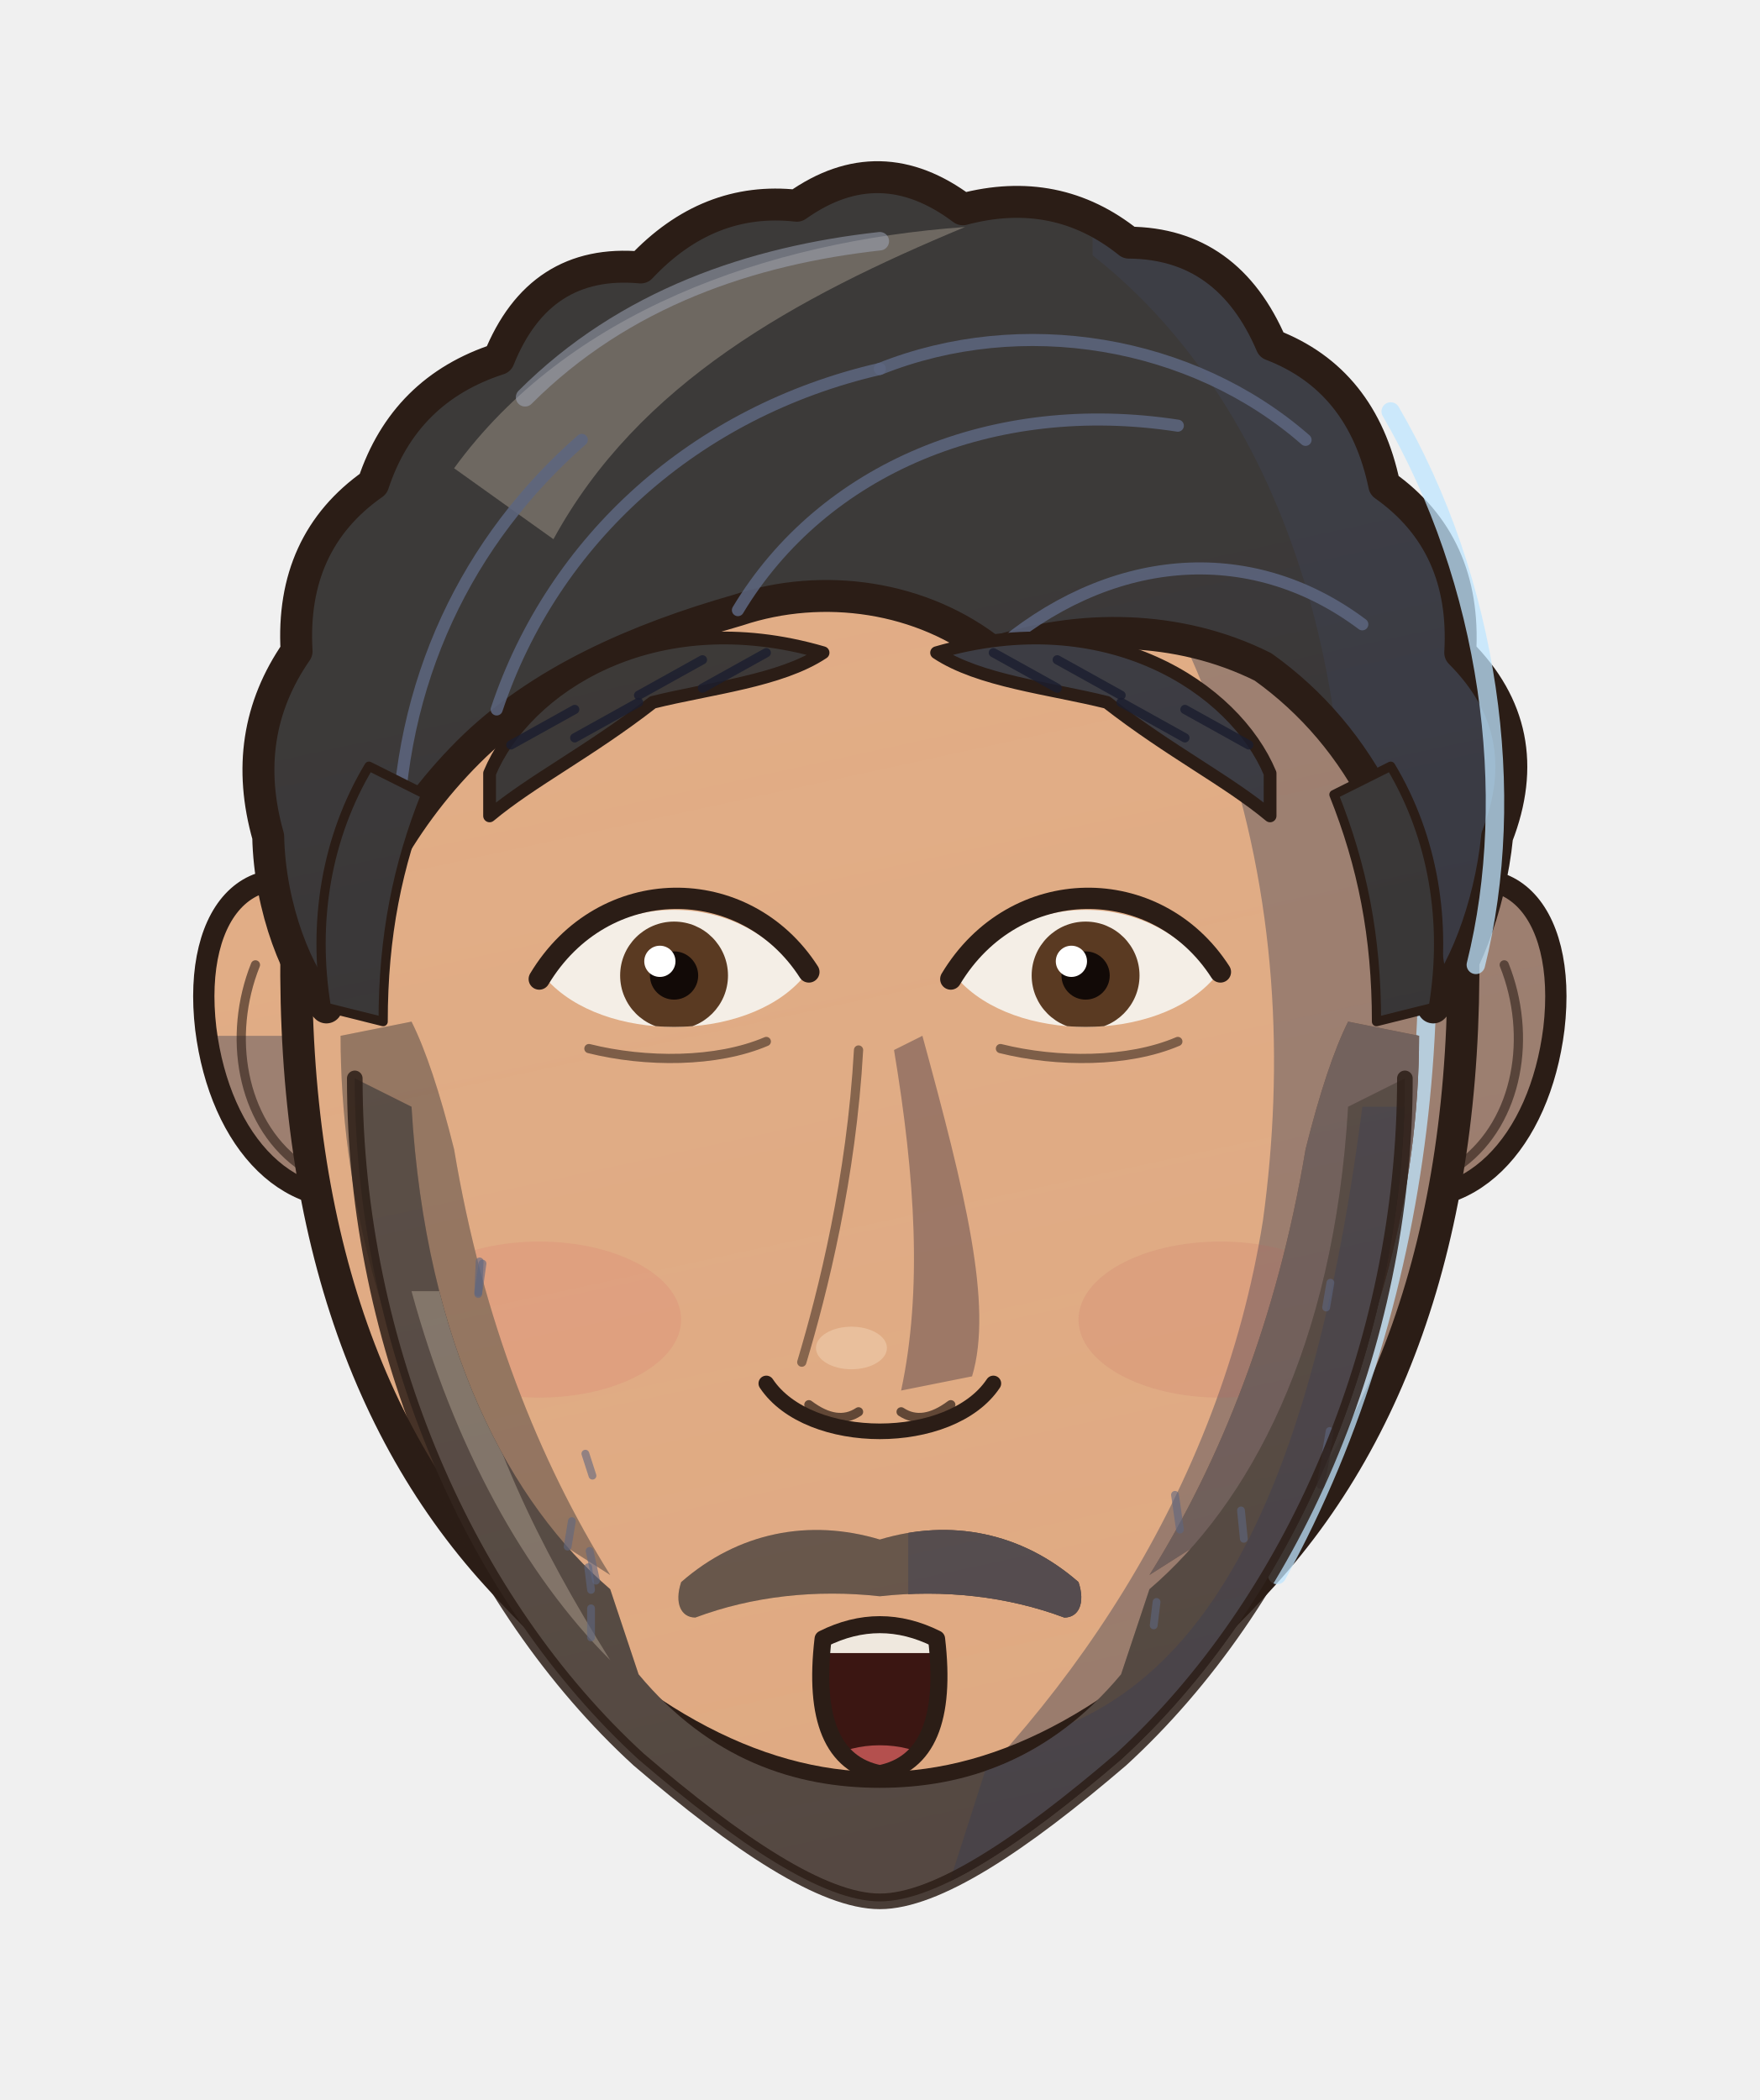
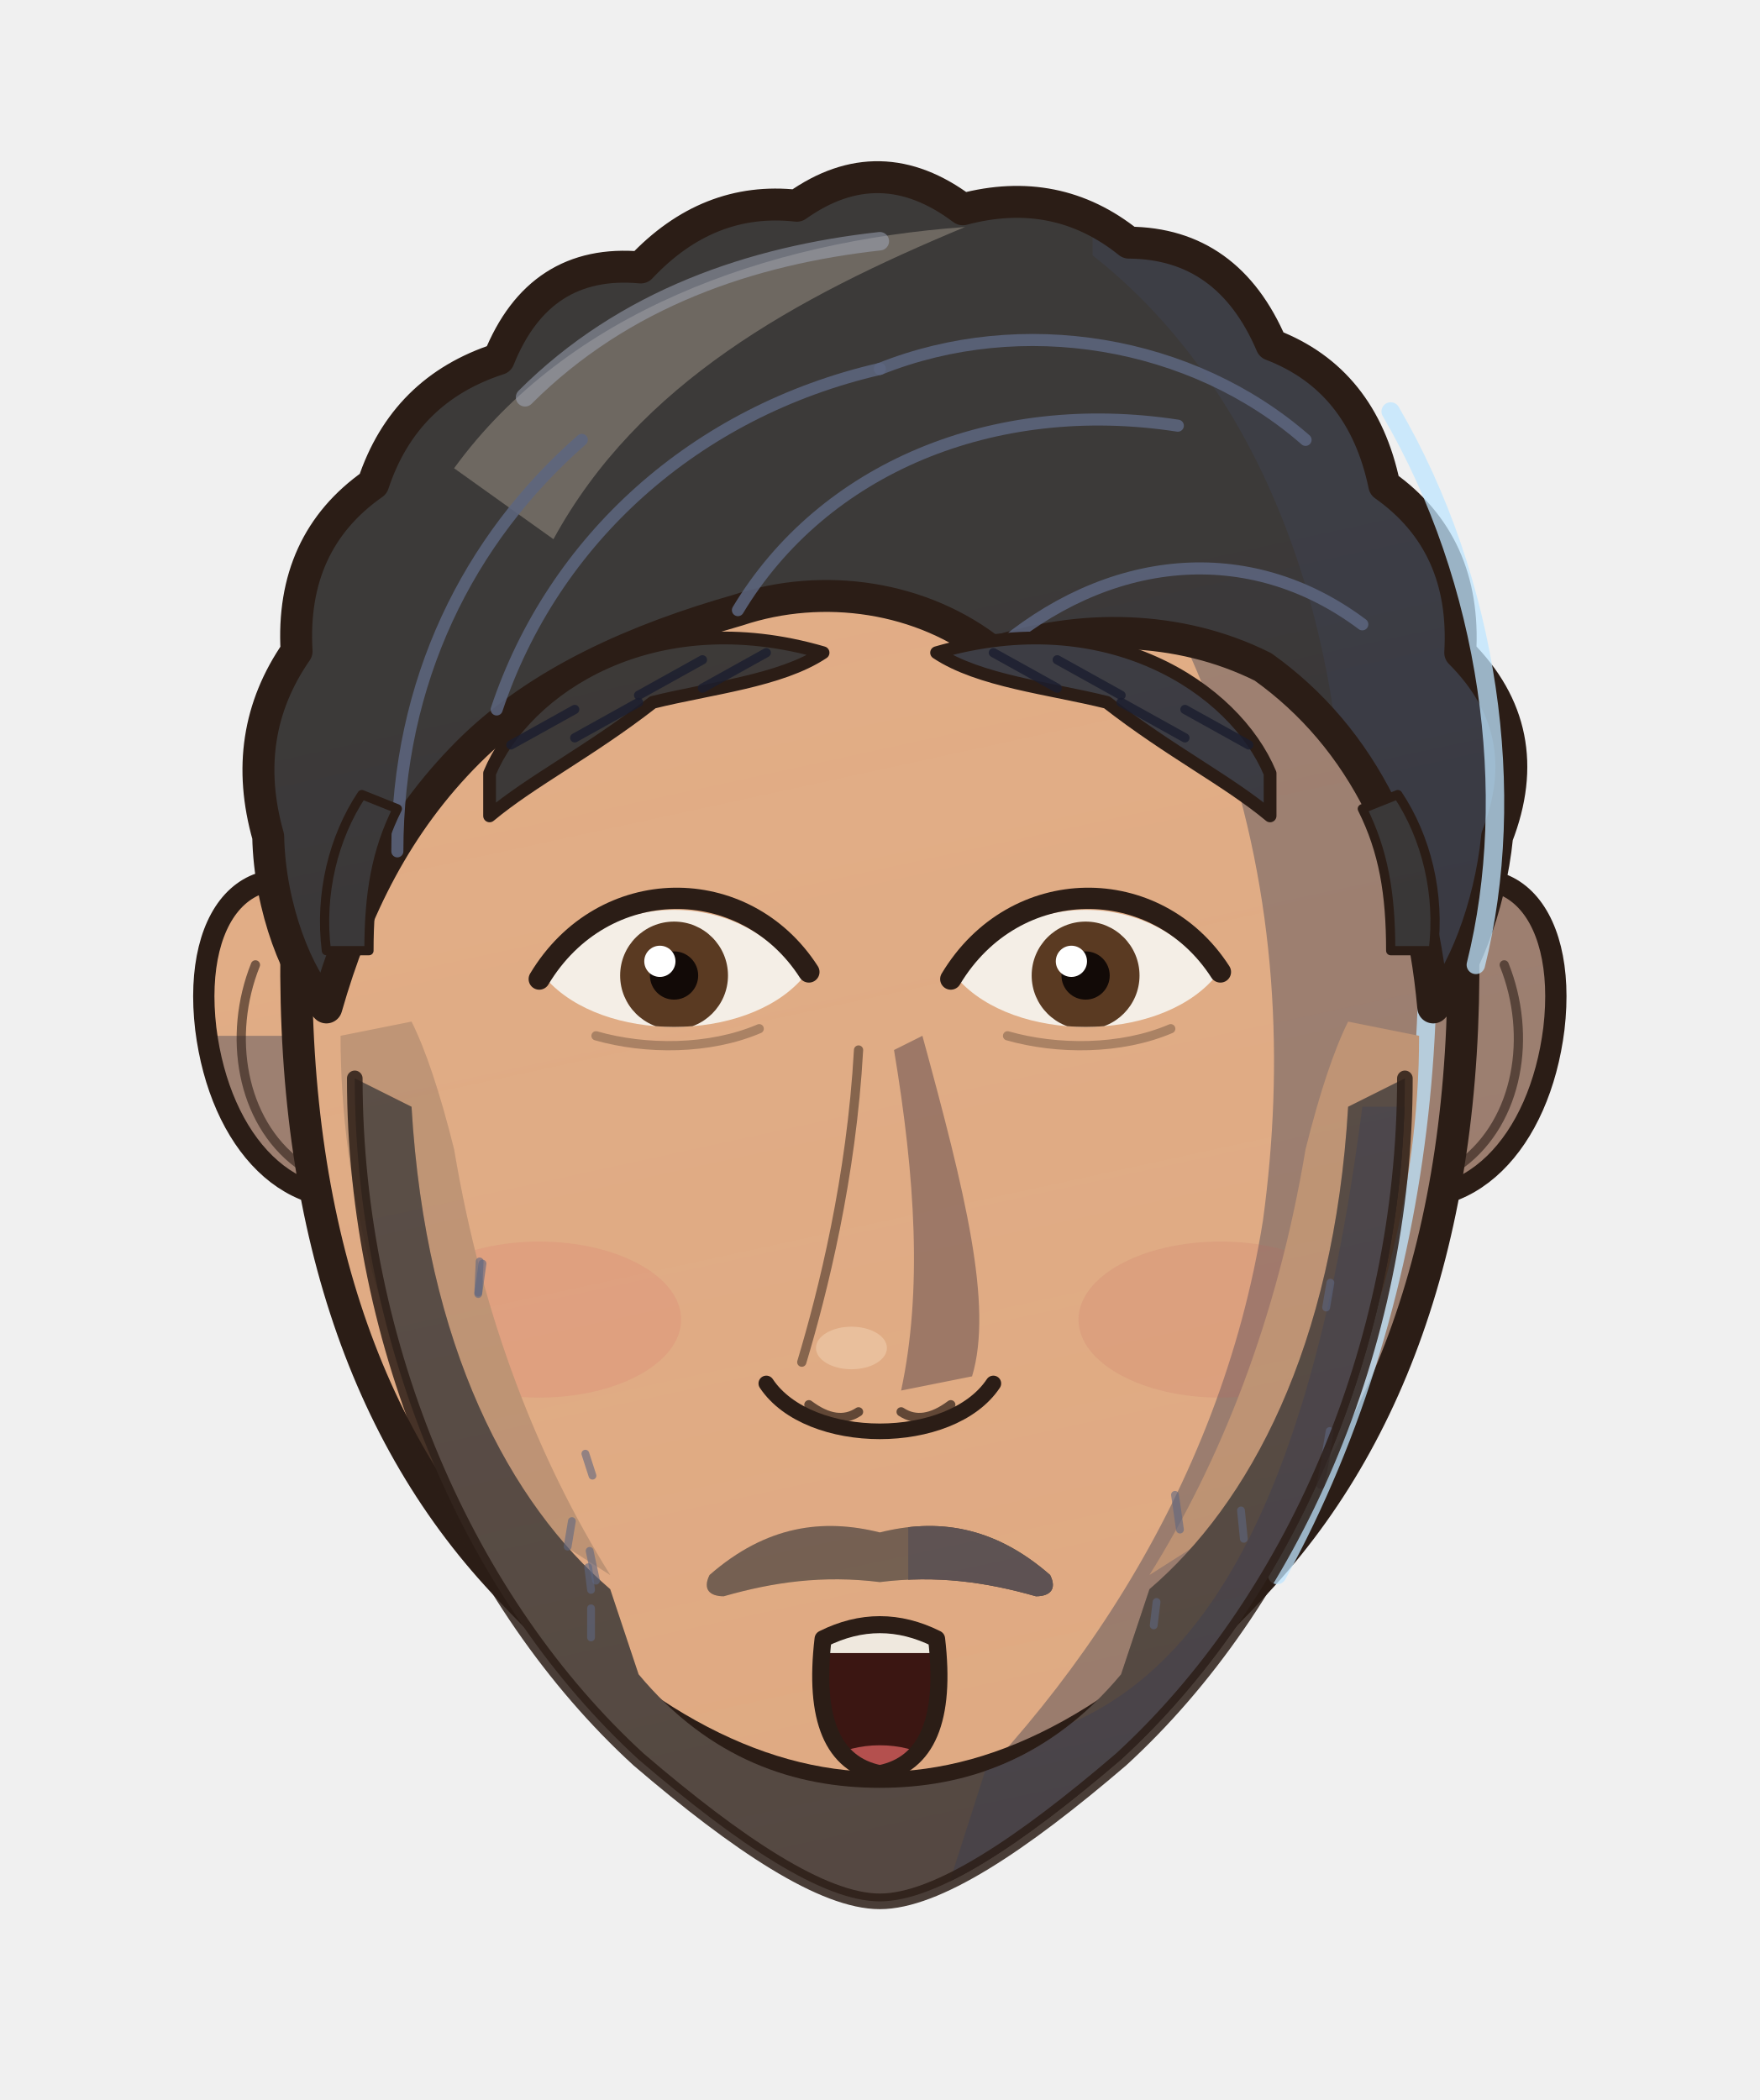
<svg xmlns="http://www.w3.org/2000/svg" viewBox="176 4 248 296" width="248" height="296">
  <defs>
    <linearGradient id="form" gradientUnits="userSpaceOnUse" x1="170" y1="120" x2="470" y2="1500">
      <stop offset="0" stop-color="#fff1d6" stop-opacity="0.16" />
      <stop offset="0.45" stop-color="#fff1d6" stop-opacity="0" />
      <stop offset="1" stop-color="#0b1030" stop-opacity="0.18" />
    </linearGradient>
    <clipPath id="c1">
      <path d="M226,132 C212,122 203,132 205,149 C207,165 217,176 230,172 Z" />
    </clipPath>
    <clipPath id="c2">
      <path d="M 374,132 C 388,122 397,132 395,149 C 393,165 383,176 370,172 Z" />
    </clipPath>
    <clipPath id="c3">
      <path d="M300,50 C352,50 380,86 382,130 C384,172 374,204 354,226 C336,246 318,256 300,256 C282,256 264,246 246,226 C226,204 216,172 218,130 C220,86 248,50 300,50 Z" />
    </clipPath>
    <clipPath id="c4">
      <path d="M213.8,121.9 Q209.7,107.5 217.8,95.8 Q216.9,80.4 228.6,72.2 Q233.0,58.9 246.3,54.6 Q252.0,40.4 266.3,41.7 Q275.8,31.6 288.3,33.0 Q300.0,24.7 311.7,33.5 Q324.9,30.0 335.1,38.2 Q349.1,38.3 355.2,52.6 Q368.0,57.5 371.1,72.4 Q382.7,80.6 381.8,96.0 Q392.8,107.0 387.0,121.9 C386,132 382,142 378,146 C376,124 368,108 354,98 C342,92 328,92 316,96 C306,88 292,86 280,90 C266,94 252,100 242,110 C232,120 226,132 222,146 C218,142 214,132 213.8,121.9 Z" />
    </clipPath>
    <clipPath id="c5">
-       <path d="M222,146 C220,134 222,122 228,112 L236,116 C232,126 230,136 230,148 Z" />
+       <path d="M222,138 C221,130 223,122 227,116 L232,118 C229,124 228,130 228,138 Z" />
    </clipPath>
    <clipPath id="c6">
-       <path d="M 378,146 C 380,134 378,122 372,112 L 364,116 C 368,126 370,136 370,148 Z" />
+       <path d="M 378,138 C 379,130 377,122 373,116 L 368,118 C 371,124 372,130 372,138 Z" />
    </clipPath>
    <clipPath id="c7">
      <path d="M245,113 C250,101 268,89 292,96 C286,100 276,101 268,103 C259,110 251,114 245,119 Z" />
    </clipPath>
    <clipPath id="c8">
      <path d="M 355,113 C 350,101 332,89 308,96 C 314,100 324,101 332,103 C 341,110 349,114 355,119 Z" />
    </clipPath>
    <clipPath id="c9">
      <path d="M253,142 C261,129 281,129 289,142 C281,151.0 261,151.0 253,142 Z" />
    </clipPath>
    <clipPath id="c10">
      <path d="M311,142 C319,129 339,129 347,142 C339,151.0 319,151.0 311,142 Z" />
    </clipPath>
    <clipPath id="c11">
      <path d="M292,235 Q300,231 308,235 Q310,252 300,254 Q290,252 292,235 Z" />
    </clipPath>
    <clipPath id="c12">
      <path d="M224,150 C224,172 230,194 240,212 L262,226 C252,210 244,190 240,166 C238,158 236,152 234,148 Z" />
    </clipPath>
    <clipPath id="c13">
      <path d="M 376,150 C 376,172 370,194 360,212 L 338,226 C 348,210 356,190 360,166 C 362,158 364,152 366,148 Z" />
    </clipPath>
    <clipPath id="c14">
      <path d="M226,156 C226,194 242,230 266,252 C280,264 292,272 300,272 C308,272 320,264 334,252 C358,230 374,194 374,156 L366,160 C364,194 352,216 338,228 L334,240 C324,252 312,256 300,256 C288,256 276,252 266,240 L262,228 C248,216 236,194 234,160 Z" />
    </clipPath>
    <clipPath id="c15">
-       <path d="M272,227 C280,220 290,218 300,221 C310,218 320,220 328,227 C329,230 328,232 326,232 C318,229 309,228 300,229 C291,228 282,229 274,232 C272,232 271,230 272,227 Z" />
+       <path d="M276,226 C284,219 292,218 300,220 C308,218 316,219 324,226 C325,228 324,229 322,229 C315,227 308,226 300,227 C292,226 285,227 278,229 C276,229 275,228 276,226 Z" />
    </clipPath>
  </defs>
  <rect x="200" y="290" width="200" height="40" fill="none" />
  <path d="M226,132 C212,122 203,132 205,149 C207,165 217,176 230,172 Z" fill="#dba077" />
  <g clip-path="url(#c1)">
    <path d="M190,150 L240,150 L240,190 L190,190 Z" fill="#8c6c5f" />
    <rect x="0" y="0" width="600" height="1400" fill="url(#form)" />
  </g>
  <path d="M226,132 C212,122 203,132 205,149 C207,165 217,176 230,172 Z" fill="none" stroke="#2b1d16" stroke-width="3.0" stroke-linejoin="round" />
  <path d="M 374,132 C 388,122 397,132 395,149 C 393,165 383,176 370,172 Z" fill="#dba077" />
  <g clip-path="url(#c2)">
    <path d="M360,110 L410,110 L410,190 L360,190 Z" fill="#8c6c5f" />
    <rect x="0" y="0" width="600" height="1400" fill="url(#form)" />
  </g>
  <path d="M 374,132 C 388,122 397,132 395,149 C 393,165 383,176 370,172 Z" fill="none" stroke="#2b1d16" stroke-width="3.0" stroke-linejoin="round" />
  <path d="M212,140 C208,150 210,162 218,168" fill="none" stroke="#2b1d16" stroke-width="1.3" stroke-linecap="round" stroke-linejoin="round" opacity="0.6" />
  <path d="M388,140 C392,150 390,162 382,168" fill="none" stroke="#2b1d16" stroke-width="1.3" stroke-linecap="round" stroke-linejoin="round" opacity="0.6" />
  <path d="M300,50 C352,50 380,86 382,130 C384,172 374,204 354,226 C336,246 318,256 300,256 C282,256 264,246 246,226 C226,204 216,172 218,130 C220,86 248,50 300,50 Z" fill="#dba077" />
  <g clip-path="url(#c3)">
    <path d="M300,40 C356,46 386,86 384,130 C384,174 372,210 352,232 C334,254 316,266 300,268 C326,246 348,214 354,176 C360,132 350,82 300,40 Z" fill="#8c6c5f" />
    <path d="M246,96 C252,78 266,66 284,62 C270,74 262,90 258,108 Z" fill="#e6b894" opacity="0.85" />
    <rect x="0" y="0" width="600" height="1400" fill="url(#form)" />
  </g>
  <path d="M300,50 C352,50 380,86 382,130 C384,172 374,204 354,226 C336,246 318,256 300,256 C282,256 264,246 246,226 C226,204 216,172 218,130 C220,86 248,50 300,50 Z" fill="none" stroke="#2b1d16" stroke-width="4.5" stroke-linejoin="round" />
  <path d="M372,96 C382,136 378,186 356,226" fill="none" stroke="#bfe6ff" stroke-width="2.6" stroke-linecap="round" opacity="0.75" />
  <ellipse cx="252" cy="190" rx="20" ry="11" fill="#d9706a" opacity="0.18" />
  <ellipse cx="348" cy="190" rx="20" ry="11" fill="#c0605e" opacity="0.15" />
  <path d="M213.8,121.9 Q209.7,107.5 217.8,95.8 Q216.9,80.4 228.6,72.2 Q233.0,58.9 246.3,54.6 Q252.0,40.4 266.3,41.7 Q275.8,31.6 288.3,33.0 Q300.0,24.7 311.7,33.5 Q324.9,30.0 335.1,38.2 Q349.1,38.3 355.2,52.6 Q368.0,57.5 371.1,72.4 Q382.7,80.6 381.8,96.0 Q392.8,107.0 387.0,121.9 C386,132 382,142 378,146 C376,124 368,108 354,98 C342,92 328,92 316,96 C306,88 292,86 280,90 C266,94 252,100 242,110 C232,120 226,132 222,146 C218,142 214,132 213.8,121.9 Z" fill="#17171c" />
  <g clip-path="url(#c4)">
    <path d="M330,26 C374,40 396,90 384,148 L364,148 C370,104 358,62 330,40 Z" fill="#181b2a" />
    <path d="M240,70 C256,48 284,38 312,36 C288,46 266,58 254,80 Z" fill="#5d5854" opacity="0.85" />
    <rect x="0" y="0" width="600" height="1400" fill="url(#form)" />
  </g>
  <path d="M213.8,121.9 Q209.7,107.5 217.8,95.8 Q216.9,80.4 228.6,72.2 Q233.0,58.9 246.3,54.6 Q252.0,40.4 266.3,41.7 Q275.8,31.6 288.3,33.0 Q300.0,24.7 311.7,33.5 Q324.9,30.0 335.1,38.2 Q349.1,38.3 355.2,52.6 Q368.0,57.5 371.1,72.4 Q382.7,80.6 381.8,96.0 Q392.8,107.0 387.0,121.9 C386,132 382,142 378,146 C376,124 368,108 354,98 C342,92 328,92 316,96 C306,88 292,86 280,90 C266,94 252,100 242,110 C232,120 226,132 222,146 C218,142 214,132 213.8,121.9 Z" fill="none" stroke="#2b1d16" stroke-width="4.5" stroke-linejoin="round" />
  <path d="M372,62 C386,86 390,116 384,140" fill="none" stroke="#bfe6ff" stroke-width="2.6" stroke-linecap="round" opacity="0.75" />
  <path d="M246,104 C254,80 274,62 300,56" fill="none" stroke="#5d6680" stroke-width="1.7" stroke-linecap="round" stroke-linejoin="round" opacity="0.85" />
  <path d="M280,90 C292,70 316,60 342,64" fill="none" stroke="#5d6680" stroke-width="1.7" stroke-linecap="round" stroke-linejoin="round" opacity="0.85" />
  <path d="M316,96 C332,82 352,80 368,92" fill="none" stroke="#5d6680" stroke-width="1.7" stroke-linecap="round" stroke-linejoin="round" opacity="0.85" />
  <path d="M232,124 C232,100 242,80 258,66" fill="none" stroke="#5d6680" stroke-width="1.7" stroke-linecap="round" stroke-linejoin="round" opacity="0.85" />
  <path d="M300,56 C320,48 344,52 360,66" fill="none" stroke="#5d6680" stroke-width="1.7" stroke-linecap="round" stroke-linejoin="round" opacity="0.85" />
  <path d="M250,60 C264,46 282,40 300,38" fill="none" stroke="#a3abc0" stroke-width="2.6" stroke-linecap="round" stroke-linejoin="round" opacity="0.5" />
-   <path d="M222,146 C220,134 222,122 228,112 L236,116 C232,126 230,136 230,148 Z" fill="#17171c" />
+   <path d="M222,138 C221,130 223,122 227,116 L232,118 C229,124 228,130 228,138 Z" fill="#17171c" />
  <g clip-path="url(#c5)">
    <rect x="0" y="0" width="600" height="1400" fill="url(#form)" />
  </g>
-   <path d="M222,146 C220,134 222,122 228,112 L236,116 C232,126 230,136 230,148 Z" fill="none" stroke="#2b1d16" stroke-width="1.3" stroke-linejoin="round" />
-   <path d="M 378,146 C 380,134 378,122 372,112 L 364,116 C 368,126 370,136 370,148 Z" fill="#17171c" />
+   <path d="M222,138 C221,130 223,122 227,116 L232,118 C229,124 228,130 228,138 Z" fill="none" stroke="#2b1d16" stroke-width="1.3" stroke-linejoin="round" />
+   <path d="M 378,138 C 379,130 377,122 373,116 L 368,118 C 371,124 372,130 372,138 Z" fill="#17171c" />
  <g clip-path="url(#c6)">
    <rect x="0" y="0" width="600" height="1400" fill="url(#form)" />
  </g>
-   <path d="M 378,146 C 380,134 378,122 372,112 L 364,116 C 368,126 370,136 370,148 Z" fill="none" stroke="#2b1d16" stroke-width="1.3" stroke-linejoin="round" />
+   <path d="M 378,138 C 379,130 377,122 373,116 L 368,118 C 371,124 372,130 372,138 Z" fill="none" stroke="#2b1d16" stroke-width="1.3" stroke-linejoin="round" />
  <path d="M245,113 C250,101 268,89 292,96 C286,100 276,101 268,103 C259,110 251,114 245,119 Z" fill="#18171a" />
  <g clip-path="url(#c7)">
    <rect x="0" y="0" width="600" height="1400" fill="url(#form)" />
  </g>
  <path d="M245,113 C250,101 268,89 292,96 C286,100 276,101 268,103 C259,110 251,114 245,119 Z" fill="none" stroke="#2b1d16" stroke-width="1.8" stroke-linejoin="round" />
  <path d="M 355,113 C 350,101 332,89 308,96 C 314,100 324,101 332,103 C 341,110 349,114 355,119 Z" fill="#18171a" />
  <g clip-path="url(#c8)">
    <path d="M300,90 L360,90 L360,130 L300,130 Z" fill="#191b28" />
    <rect x="0" y="0" width="600" height="1400" fill="url(#form)" />
  </g>
  <path d="M 355,113 C 350,101 332,89 308,96 C 314,100 324,101 332,103 C 341,110 349,114 355,119 Z" fill="none" stroke="#2b1d16" stroke-width="1.8" stroke-linejoin="round" />
  <path d="M248,109 l9,-5" fill="none" stroke="#1a1d2e" stroke-width="1.3" stroke-linecap="round" stroke-linejoin="round" opacity="0.8" />
  <path d="M257,108 l9,-5" fill="none" stroke="#1a1d2e" stroke-width="1.3" stroke-linecap="round" stroke-linejoin="round" opacity="0.8" />
  <path d="M266,102 l9,-5" fill="none" stroke="#1a1d2e" stroke-width="1.3" stroke-linecap="round" stroke-linejoin="round" opacity="0.8" />
  <path d="M275,101 l9,-5" fill="none" stroke="#1a1d2e" stroke-width="1.3" stroke-linecap="round" stroke-linejoin="round" opacity="0.8" />
  <path d="M352,109 l-9,-5" fill="none" stroke="#1a1d2e" stroke-width="1.3" stroke-linecap="round" stroke-linejoin="round" opacity="0.8" />
  <path d="M343,108 l-9,-5" fill="none" stroke="#1a1d2e" stroke-width="1.3" stroke-linecap="round" stroke-linejoin="round" opacity="0.8" />
  <path d="M334,102 l-9,-5" fill="none" stroke="#1a1d2e" stroke-width="1.3" stroke-linecap="round" stroke-linejoin="round" opacity="0.8" />
  <path d="M325,101 l-9,-5" fill="none" stroke="#1a1d2e" stroke-width="1.3" stroke-linecap="round" stroke-linejoin="round" opacity="0.8" />
  <path d="M253,142 C261,129 281,129 289,142 C281,151.0 261,151.0 253,142 Z" fill="#f4eee6" />
  <g clip-path="url(#c9)">
    <circle cx="271" cy="141.5" r="7.6" fill="#5a3a22" />
    <circle cx="271" cy="141.5" r="3.4" fill="#120a07" />
    <circle cx="269" cy="139.5" r="2.2" fill="#fff" />
    <path d="M251,130 L291,130 L291,131 L251,131 Z" fill="#000" opacity="0.18" />
  </g>
  <path d="M252,142 C261,127 281,127 290,141" fill="none" stroke="#2b1d16" stroke-width="3.0" stroke-linecap="round" stroke-linejoin="round" opacity="1.0" />
-   <path d="M259,151.8 C267,153.8 277,153.8 284,150.8" fill="none" stroke="#2b1d16" stroke-width="1.3" stroke-linecap="round" stroke-linejoin="round" opacity="0.55" />
+   <path d="M260,150.0 C267,152.0 276,152.0 283,149.0" fill="none" stroke="#2b1d16" stroke-width="1.3" stroke-linecap="round" stroke-linejoin="round" opacity="0.3" />
  <path d="M311,142 C319,129 339,129 347,142 C339,151.0 319,151.0 311,142 Z" fill="#f4eee6" />
  <g clip-path="url(#c10)">
    <circle cx="329" cy="141.5" r="7.6" fill="#5a3a22" />
    <circle cx="329" cy="141.5" r="3.4" fill="#120a07" />
    <circle cx="327" cy="139.5" r="2.2" fill="#fff" />
    <path d="M309,130 L349,130 L349,131 L309,131 Z" fill="#000" opacity="0.18" />
  </g>
  <path d="M310,142 C319,127 339,127 348,141" fill="none" stroke="#2b1d16" stroke-width="3.0" stroke-linecap="round" stroke-linejoin="round" opacity="1.0" />
-   <path d="M317,151.8 C325,153.8 335,153.8 342,150.8" fill="none" stroke="#2b1d16" stroke-width="1.3" stroke-linecap="round" stroke-linejoin="round" opacity="0.55" />
+   <path d="M318,150.0 C325,152.0 334,152.0 341,149.0" fill="none" stroke="#2b1d16" stroke-width="1.3" stroke-linecap="round" stroke-linejoin="round" opacity="0.3" />
  <path d="M306,150 C312,172 316,188 313,198 L303,200 C306,186 305,170 302,152 Z" fill="#8c6c5f" opacity="0.8" />
  <path d="M297,152 C296,170 292,186 289,196" fill="none" stroke="#2b1d16" stroke-width="1.3" stroke-linecap="round" stroke-linejoin="round" opacity="0.5" />
  <path d="M284,199 C290,208 310,208 316,199" fill="none" stroke="#2b1d16" stroke-width="2.2" stroke-linecap="round" stroke-linejoin="round" opacity="1.0" />
  <path d="M290,202 q4,3 7,1 M310,202 q-4,3 -7,1" fill="none" stroke="#2b1d16" stroke-width="1.3" stroke-linecap="round" stroke-linejoin="round" opacity="0.7" />
  <ellipse cx="296" cy="194" rx="5" ry="3" fill="#ebc4a2" opacity="0.8" />
  <path d="M292,235 Q300,231 308,235 Q310,252 300,254 Q290,252 292,235 Z" fill="#3b1612" />
  <g clip-path="url(#c11)">
    <rect x="280" y="229" width="40" height="8" fill="#efe8de" />
    <ellipse cx="300" cy="256" rx="10" ry="6" fill="#b4504e" />
  </g>
  <path d="M292,235 Q300,231 308,235 Q310,252 300,254 Q290,252 292,235 Z" fill="none" stroke="#2b1d16" stroke-width="2.4" stroke-linejoin="round" />
-   <path d="M224,150 C224,172 230,194 240,212 L262,226 C252,210 244,190 240,166 C238,158 236,152 234,148 Z" fill="#83624e" />
+   <path d="M224,150 C224,172 230,194 240,212 L262,226 C252,210 244,190 240,166 C238,158 236,152 234,148 Z" fill="#b48565" />
  <g clip-path="url(#c12)">
    <rect x="0" y="0" width="600" height="1400" fill="url(#form)" />
  </g>
-   <path d="M 376,150 C 376,172 370,194 360,212 L 338,226 C 348,210 356,190 360,166 C 362,158 364,152 366,148 Z" fill="#83624e" />
+   <path d="M 376,150 C 376,172 370,194 360,212 L 338,226 C 348,210 356,190 360,166 C 362,158 364,152 366,148 Z" fill="#b48565" />
  <g clip-path="url(#c13)">
-     <path d="M300,140 L400,140 L400,240 L300,240 Z" fill="#5c4a49" />
    <rect x="0" y="0" width="600" height="1400" fill="url(#form)" />
  </g>
  <path d="M226,156 C226,194 242,230 266,252 C280,264 292,272 300,272 C308,272 320,264 334,252 C358,230 374,194 374,156 L366,160 C364,194 352,216 338,228 L334,240 C324,252 312,256 300,256 C288,256 276,252 266,240 L262,228 C248,216 236,194 234,160 Z" fill="#3e322e" />
  <g clip-path="url(#c14)">
    <path d="M316,250 C342,246 360,222 368,160 L400,160 L400,300 L300,300 Z" fill="#312c35" />
-     <path d="M234,186 C240,208 250,226 262,238 C252,222 244,206 240,186 Z" fill="#786b60" opacity="0.85" />
    <rect x="0" y="0" width="600" height="1400" fill="url(#form)" />
  </g>
  <path d="M363.0,208.7 l-0.9,4.6" fill="none" stroke="#5d6680" stroke-width="1.1" stroke-linecap="round" stroke-linejoin="round" opacity="0.6" />
  <path d="M244.0,182.1 l-0.6,4.3" fill="none" stroke="#5d6680" stroke-width="1.1" stroke-linecap="round" stroke-linejoin="round" opacity="0.6" />
  <path d="M258.5,208.9 l1.0,3.1" fill="none" stroke="#5d6680" stroke-width="1.1" stroke-linecap="round" stroke-linejoin="round" opacity="0.6" />
  <path d="M258.9,224.9 l0.4,3.2" fill="none" stroke="#5d6680" stroke-width="1.1" stroke-linecap="round" stroke-linejoin="round" opacity="0.6" />
  <path d="M259.3,230.7 l-0.0,4.1" fill="none" stroke="#5d6680" stroke-width="1.1" stroke-linecap="round" stroke-linejoin="round" opacity="0.6" />
  <path d="M341.6,214.7 l0.7,4.9" fill="none" stroke="#5d6680" stroke-width="1.1" stroke-linecap="round" stroke-linejoin="round" opacity="0.6" />
  <path d="M256.6,218.4 l-0.6,3.6" fill="none" stroke="#5d6680" stroke-width="1.1" stroke-linecap="round" stroke-linejoin="round" opacity="0.6" />
  <path d="M363.5,184.8 l-0.6,3.5" fill="none" stroke="#5d6680" stroke-width="1.1" stroke-linecap="round" stroke-linejoin="round" opacity="0.6" />
  <path d="M339.0,229.8 l-0.4,3.3" fill="none" stroke="#5d6680" stroke-width="1.1" stroke-linecap="round" stroke-linejoin="round" opacity="0.6" />
  <path d="M259.1,222.6 l0.9,4.2" fill="none" stroke="#5d6680" stroke-width="1.1" stroke-linecap="round" stroke-linejoin="round" opacity="0.6" />
  <path d="M350.9,216.9 l0.4,4.0" fill="none" stroke="#5d6680" stroke-width="1.1" stroke-linecap="round" stroke-linejoin="round" opacity="0.6" />
  <path d="M363.4,205.7 l-0.6,3.5" fill="none" stroke="#5d6680" stroke-width="1.1" stroke-linecap="round" stroke-linejoin="round" opacity="0.6" />
  <path d="M243.6,181.8 l-0.2,4.4" fill="none" stroke="#5d6680" stroke-width="1.1" stroke-linecap="round" stroke-linejoin="round" opacity="0.6" />
-   <path d="M272,227 C280,220 290,218 300,221 C310,218 320,220 328,227 C329,230 328,232 326,232 C318,229 309,228 300,229 C291,228 282,229 274,232 C272,232 271,230 272,227 Z" fill="#524037" />
+   <path d="M276,226 C284,219 292,218 300,220 C308,218 316,219 324,226 C325,228 324,229 322,229 C315,227 308,226 300,227 C292,226 285,227 278,229 C276,229 275,228 276,226 Z" fill="#614b3f" />
  <g clip-path="url(#c15)">
-     <path d="M304,206 L346,206 L346,250 L304,250 Z" fill="#3d353b" />
+     <path d="M304,206 L346,206 L346,250 L304,250 Z" fill="#473c40" />
    <rect x="0" y="0" width="600" height="1400" fill="url(#form)" />
  </g>
  <path d="M226,156 C226,194 242,230 266,252 C280,264 292,272 300,272 C308,272 320,264 334,252 C358,230 374,194 374,156" fill="none" stroke="#2b1d16" stroke-width="2.2" stroke-linecap="round" stroke-linejoin="round" opacity="0.85" />
</svg>
